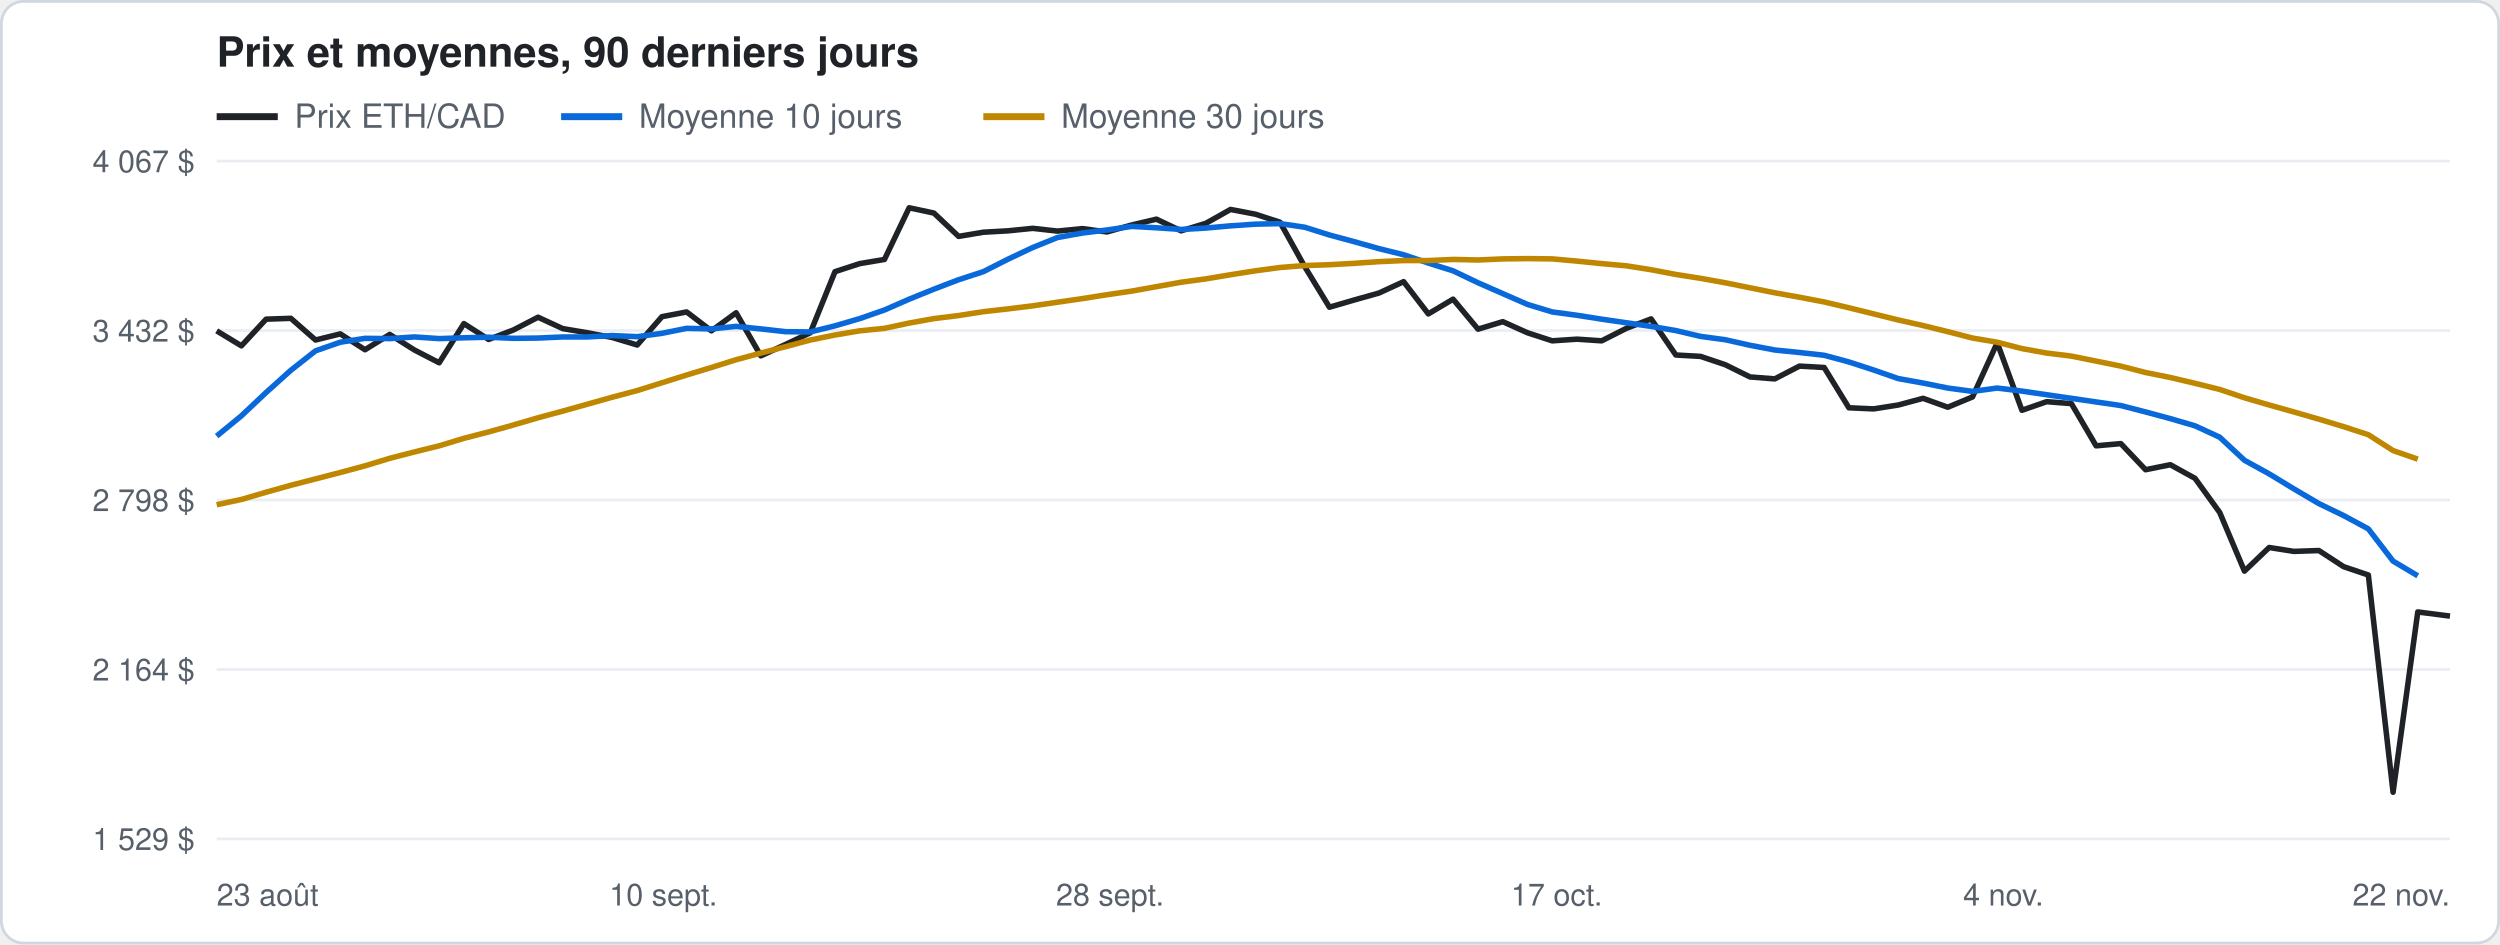
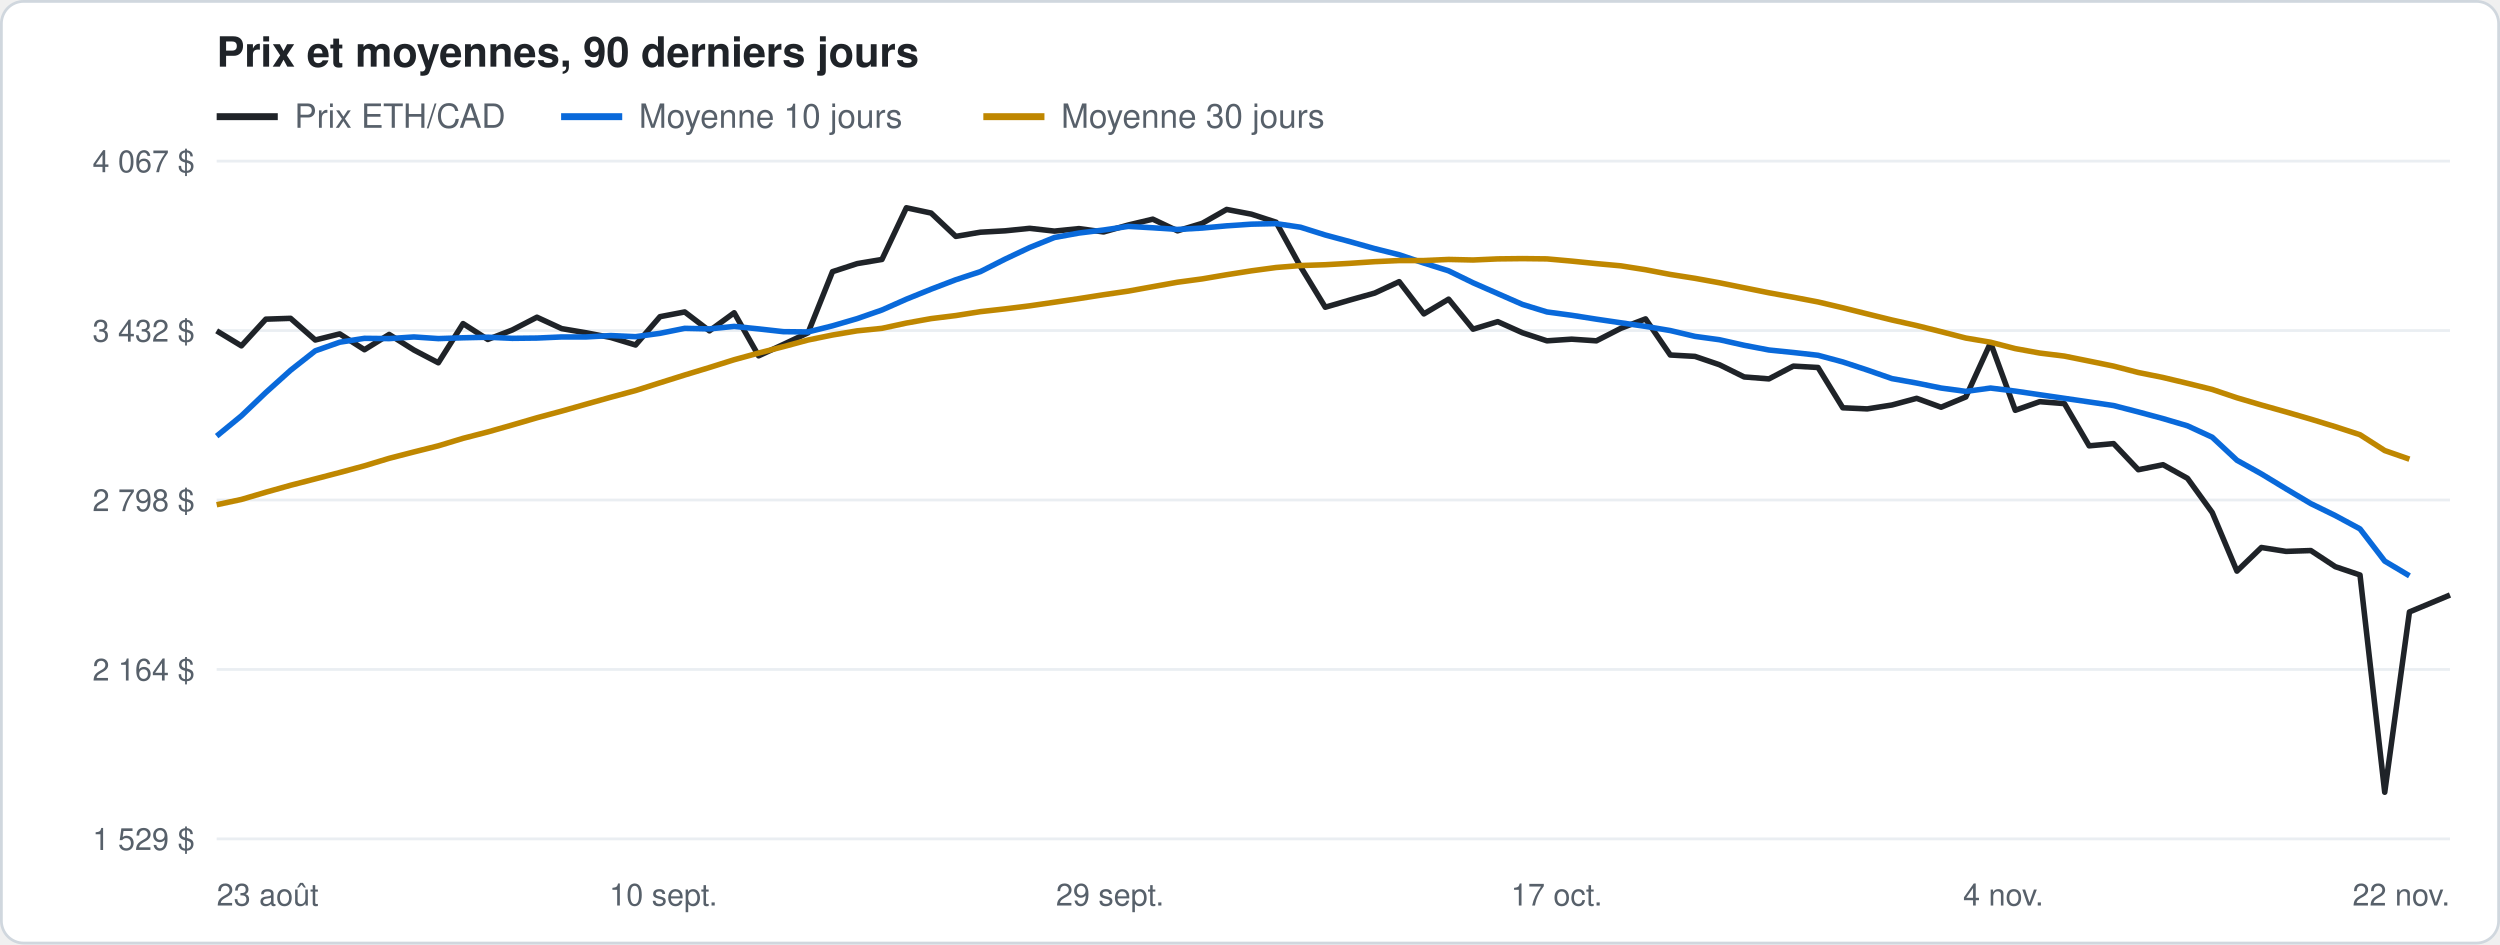
<svg xmlns="http://www.w3.org/2000/svg" width="900" height="340" viewBox="0 0 900 340" font-family="-apple-system, Segoe UI, Helvetica, Arial, sans-serif">
  <rect x="0.5" y="0.5" width="899" height="339" rx="8" fill="#ffffff" stroke="#d0d7de" />
  <text x="78" y="24" font-size="15" font-weight="600" fill="#1f2328">Prix et moyennes, 90 derniers jours</text>
  <line x1="78" y1="42" x2="100" y2="42" stroke="#1f2328" stroke-width="2.5" />
  <text x="106" y="46" font-size="12" fill="#57606a">Prix ETH/CAD</text>
  <line x1="202" y1="42" x2="224" y2="42" stroke="#0969da" stroke-width="2.5" />
  <text x="230" y="46" font-size="12" fill="#57606a">Moyenne 10 jours</text>
  <line x1="354" y1="42" x2="376" y2="42" stroke="#bf8700" stroke-width="2.5" />
  <text x="382" y="46" font-size="12" fill="#57606a">Moyenne 30 jours</text>
  <line x1="78" y1="302.0" x2="882" y2="302.0" stroke="#eaeef2" />
  <text x="70" y="306.0" font-size="11" fill="#57606a" text-anchor="end">1 529 $</text>
  <line x1="78" y1="241.0" x2="882" y2="241.0" stroke="#eaeef2" />
  <text x="70" y="245.0" font-size="11" fill="#57606a" text-anchor="end">2 164 $</text>
  <line x1="78" y1="180.0" x2="882" y2="180.0" stroke="#eaeef2" />
  <text x="70" y="184.0" font-size="11" fill="#57606a" text-anchor="end">2 798 $</text>
  <line x1="78" y1="119.0" x2="882" y2="119.0" stroke="#eaeef2" />
  <text x="70" y="123.0" font-size="11" fill="#57606a" text-anchor="end">3 432 $</text>
  <line x1="78" y1="58.0" x2="882" y2="58.0" stroke="#eaeef2" />
  <text x="70" y="62.0" font-size="11" fill="#57606a" text-anchor="end">4 067 $</text>
  <text x="78.0" y="326" font-size="11" fill="#57606a" text-anchor="start">23 août</text>
  <text x="238.8" y="326" font-size="11" fill="#57606a" text-anchor="middle">10 sept.</text>
-   <text x="399.6" y="326" font-size="11" fill="#57606a" text-anchor="middle">28 sept.</text>
+   <text x="399.6" y="326" font-size="11" fill="#57606a" text-anchor="middle">29 sept.</text>
  <text x="560.4" y="326" font-size="11" fill="#57606a" text-anchor="middle">17 oct.</text>
  <text x="721.2" y="326" font-size="11" fill="#57606a" text-anchor="middle">4 nov.</text>
  <text x="882.0" y="326" font-size="11" fill="#57606a" text-anchor="end">22 nov.</text>
-   <polyline points="78.0,119.1 86.9,124.5 95.8,114.9 104.7,114.6 113.6,122.4 122.5,120.2 131.4,125.9 140.3,120.4 149.2,126.0 158.1,130.6 167.0,116.5 175.9,122.2 184.8,118.8 193.7,114.2 202.6,118.3 211.5,119.8 220.4,121.5 229.4,124.2 238.3,114.0 247.2,112.3 256.1,119.1 265.0,112.6 273.9,128.1 282.8,124.0 291.7,119.8 300.6,97.8 309.5,94.9 318.4,93.4 327.3,74.8 336.2,76.7 345.1,85.1 354.0,83.6 362.9,83.1 371.8,82.2 380.7,83.2 389.6,82.3 398.5,83.5 407.4,81.0 416.3,78.9 425.2,83.1 434.1,80.4 443.0,75.4 451.9,77.1 460.8,80.0 469.7,96.0 478.6,110.6 487.5,108.0 496.4,105.5 505.3,101.4 514.2,113.0 523.1,107.7 532.1,118.5 541.0,115.8 549.9,119.8 558.8,122.7 567.7,122.1 576.6,122.7 585.5,118.2 594.4,114.8 603.3,127.8 612.2,128.3 621.1,131.3 630.0,135.7 638.9,136.4 647.8,131.8 656.7,132.3 665.6,146.8 674.5,147.2 683.4,145.8 692.3,143.4 701.2,146.6 710.1,142.9 719.0,123.4 727.9,147.7 736.8,144.6 745.7,145.3 754.6,160.5 763.5,159.7 772.4,169.1 781.3,167.3 790.2,172.2 799.1,184.5 808.0,205.6 816.9,197.1 825.8,198.5 834.8,198.2 843.7,204.0 852.6,207.0 861.5,285.2 870.4,220.3 882.0,221.8" fill="none" stroke="#1f2328" stroke-width="2" stroke-linejoin="round" />
-   <polyline points="78.0,157.0 86.9,149.7 95.8,141.3 104.7,133.3 113.6,126.3 122.5,123.2 131.4,121.8 140.3,121.9 149.2,121.3 158.1,121.9 167.0,121.6 175.9,121.4 184.8,121.8 193.7,121.7 202.6,121.3 211.5,121.3 220.4,120.8 229.4,121.2 238.3,120.0 247.2,118.2 256.1,118.4 265.0,117.5 273.9,118.4 282.8,119.4 291.7,119.5 300.6,117.3 309.5,114.7 318.4,111.6 327.3,107.7 336.2,104.1 345.1,100.7 354.0,97.8 362.9,93.3 371.8,89.1 380.7,85.5 389.6,83.9 398.5,82.8 407.4,81.5 416.3,82.0 425.2,82.6 434.1,82.1 443.0,81.3 451.9,80.7 460.8,80.5 469.7,81.8 478.6,84.6 487.5,87.0 496.4,89.5 505.3,91.7 514.2,94.7 523.1,97.5 532.1,101.8 541.0,105.7 549.9,109.6 558.8,112.3 567.7,113.5 576.6,114.9 585.5,116.2 594.4,117.5 603.3,119.0 612.2,121.1 621.1,122.3 630.0,124.3 638.9,126.0 647.8,126.9 656.7,127.9 665.6,130.3 674.5,133.2 683.4,136.3 692.3,137.9 701.2,139.7 710.1,140.9 719.0,139.7 727.9,140.8 736.8,142.1 745.7,143.4 754.6,144.7 763.5,146.0 772.4,148.3 781.3,150.7 790.2,153.3 799.1,157.4 808.0,165.7 816.9,170.6 825.8,176.0 834.8,181.3 843.7,185.6 852.6,190.4 861.5,202.0 870.4,207.3" fill="none" stroke="#0969da" stroke-width="2" stroke-linejoin="round" />
-   <polyline points="78.0,181.7 86.9,179.8 95.8,177.2 104.7,174.7 113.6,172.4 122.5,170.1 131.4,167.7 140.3,165.0 149.2,162.7 158.1,160.5 167.0,157.8 175.9,155.5 184.8,153.0 193.7,150.4 202.6,148.0 211.5,145.5 220.4,143.0 229.4,140.6 238.3,137.8 247.2,135.0 256.1,132.3 265.0,129.5 273.9,127.1 282.8,124.8 291.7,122.4 300.6,120.6 309.5,119.1 318.4,118.2 327.3,116.3 336.2,114.7 345.1,113.6 354.0,112.2 362.9,111.2 371.8,110.1 380.7,108.8 389.6,107.5 398.5,106.1 407.4,104.8 416.3,103.2 425.2,101.6 434.1,100.4 443.0,98.9 451.9,97.5 460.8,96.3 469.7,95.6 478.6,95.3 487.5,94.8 496.4,94.2 505.3,93.8 514.2,93.8 523.1,93.4 532.1,93.6 541.0,93.2 549.9,93.1 558.8,93.2 567.7,94.0 576.6,94.9 585.5,95.7 594.4,97.1 603.3,98.8 612.2,100.2 621.1,101.8 630.0,103.6 638.9,105.4 647.8,107.0 656.7,108.7 665.6,110.8 674.5,113.0 683.4,115.2 692.3,117.2 701.2,119.4 710.1,121.7 719.0,123.2 727.9,125.5 736.8,127.1 745.7,128.2 754.6,130.0 763.5,131.8 772.4,134.1 781.3,135.9 790.2,138.0 799.1,140.2 808.0,143.2 816.9,145.8 825.8,148.3 834.8,150.9 843.7,153.6 852.6,156.5 861.5,162.2 870.4,165.3" fill="none" stroke="#bf8700" stroke-width="2" stroke-linejoin="round" />
+   <polyline points="78.0,119.1 86.9,124.5 95.7,114.9 104.6,114.6 113.5,122.4 122.3,120.2 131.2,125.9 140.1,120.4 149.0,126.0 157.8,130.6 166.7,116.5 175.6,122.2 184.4,118.8 193.3,114.2 202.2,118.3 211.0,119.8 219.9,121.5 228.8,124.2 237.6,114.0 246.5,112.3 255.4,119.1 264.3,112.6 273.1,128.1 282.0,124.0 290.9,119.8 299.7,97.8 308.6,94.9 317.5,93.4 326.3,74.8 335.2,76.7 344.1,85.1 352.9,83.6 361.8,83.1 370.7,82.2 379.6,83.2 388.4,82.3 397.3,83.5 406.2,81.0 415.0,78.9 423.9,83.1 432.8,80.4 441.6,75.4 450.5,77.1 459.4,80.0 468.2,96.0 477.1,110.6 486.0,108.0 494.9,105.5 503.7,101.4 512.6,113.0 521.5,107.7 530.3,118.5 539.2,115.8 548.1,119.8 556.9,122.7 565.8,122.1 574.7,122.7 583.5,118.2 592.4,114.8 601.3,127.8 610.2,128.3 619.0,131.3 627.9,135.7 636.8,136.4 645.6,131.8 654.5,132.3 663.4,146.8 672.2,147.2 681.1,145.8 690.0,143.4 698.8,146.6 707.7,142.9 716.6,123.4 725.5,147.7 734.3,144.6 743.2,145.3 752.1,160.5 760.9,159.7 769.8,169.1 778.7,167.3 787.5,172.2 796.4,184.5 805.3,205.6 814.1,197.1 823.0,198.5 831.9,198.2 840.7,204.0 849.6,207.0 858.5,285.2 867.4,220.3 882.0,214.2" fill="none" stroke="#1f2328" stroke-width="2" stroke-linejoin="round" />
+   <polyline points="78.0,157.0 86.9,149.7 95.7,141.3 104.6,133.3 113.5,126.3 122.3,123.2 131.2,121.8 140.1,121.9 149.0,121.3 157.8,121.9 166.7,121.6 175.6,121.4 184.4,121.8 193.3,121.7 202.2,121.3 211.0,121.3 219.9,120.8 228.8,121.2 237.6,120.0 246.5,118.2 255.4,118.4 264.3,117.5 273.1,118.4 282.0,119.4 290.9,119.5 299.7,117.3 308.6,114.7 317.5,111.6 326.3,107.7 335.2,104.1 344.1,100.7 352.9,97.8 361.8,93.3 370.7,89.1 379.6,85.5 388.4,83.9 397.3,82.8 406.2,81.5 415.0,82.0 423.9,82.6 432.8,82.1 441.6,81.3 450.5,80.7 459.4,80.5 468.2,81.8 477.1,84.6 486.0,87.0 494.9,89.5 503.7,91.7 512.6,94.7 521.5,97.5 530.3,101.8 539.2,105.7 548.1,109.6 556.9,112.3 565.8,113.5 574.7,114.9 583.5,116.2 592.4,117.5 601.3,119.0 610.2,121.1 619.0,122.3 627.9,124.3 636.8,126.0 645.6,126.9 654.5,127.9 663.4,130.3 672.2,133.2 681.1,136.3 690.0,137.9 698.8,139.7 707.7,140.9 716.6,139.7 725.5,140.8 734.3,142.1 743.2,143.4 752.1,144.7 760.9,146.0 769.8,148.3 778.7,150.7 787.5,153.3 796.4,157.4 805.3,165.7 814.1,170.6 823.0,176.0 831.9,181.3 840.7,185.6 849.6,190.4 858.5,202.0 867.4,207.3" fill="none" stroke="#0969da" stroke-width="2" stroke-linejoin="round" />
+   <polyline points="78.0,181.7 86.9,179.8 95.7,177.2 104.6,174.7 113.5,172.4 122.3,170.1 131.2,167.7 140.1,165.0 149.0,162.7 157.8,160.5 166.7,157.8 175.6,155.5 184.4,153.0 193.3,150.4 202.2,148.0 211.0,145.5 219.9,143.0 228.8,140.6 237.6,137.8 246.5,135.0 255.4,132.3 264.3,129.5 273.1,127.1 282.0,124.8 290.9,122.4 299.7,120.6 308.6,119.1 317.5,118.2 326.3,116.3 335.2,114.7 344.1,113.6 352.9,112.2 361.8,111.2 370.7,110.1 379.6,108.8 388.4,107.5 397.3,106.1 406.2,104.8 415.0,103.2 423.9,101.6 432.8,100.4 441.6,98.9 450.5,97.5 459.4,96.3 468.2,95.6 477.1,95.3 486.0,94.8 494.9,94.2 503.7,93.8 512.6,93.8 521.5,93.4 530.3,93.6 539.2,93.2 548.1,93.1 556.9,93.2 565.8,94.0 574.7,94.9 583.5,95.7 592.4,97.1 601.3,98.8 610.2,100.2 619.0,101.8 627.9,103.6 636.8,105.4 645.6,107.0 654.5,108.7 663.4,110.8 672.2,113.0 681.1,115.2 690.0,117.2 698.8,119.4 707.7,121.7 716.6,123.2 725.5,125.5 734.3,127.1 743.2,128.2 752.1,130.0 760.9,131.8 769.8,134.1 778.7,135.9 787.5,138.0 796.4,140.2 805.3,143.2 814.1,145.8 823.0,148.3 831.9,150.9 840.7,153.6 849.6,156.5 858.5,162.2 867.4,165.3" fill="none" stroke="#bf8700" stroke-width="2" stroke-linejoin="round" />
</svg>
